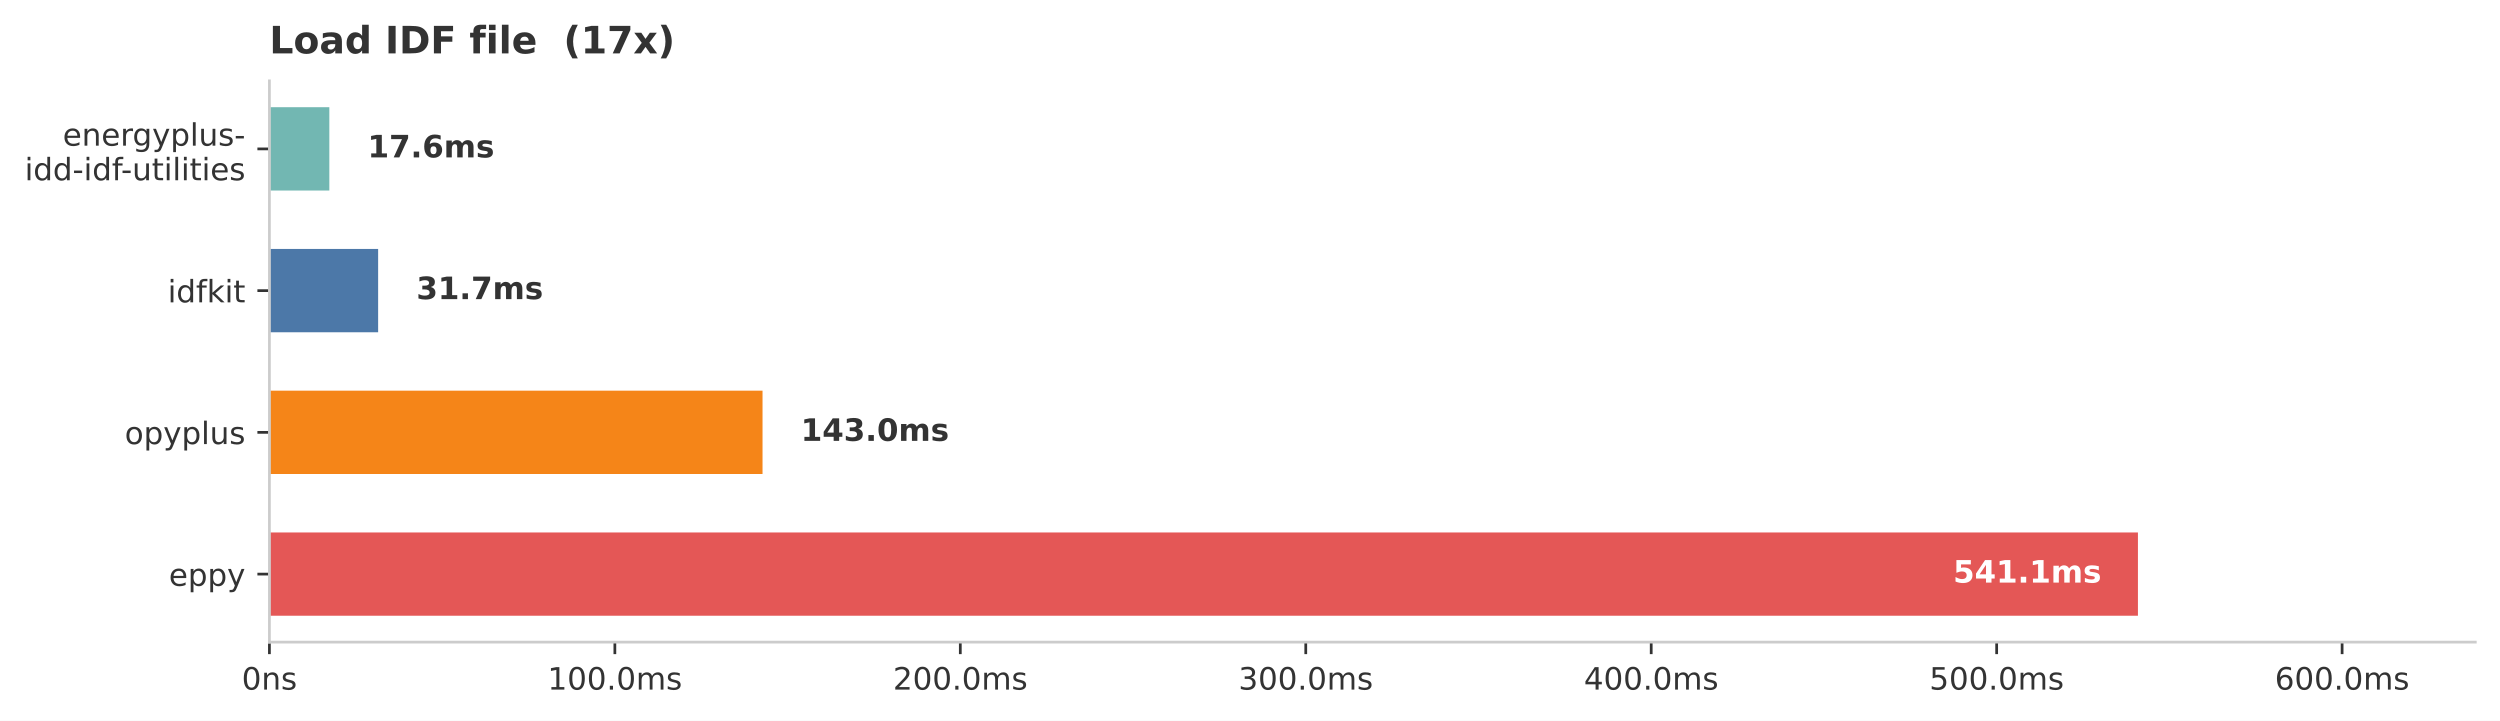
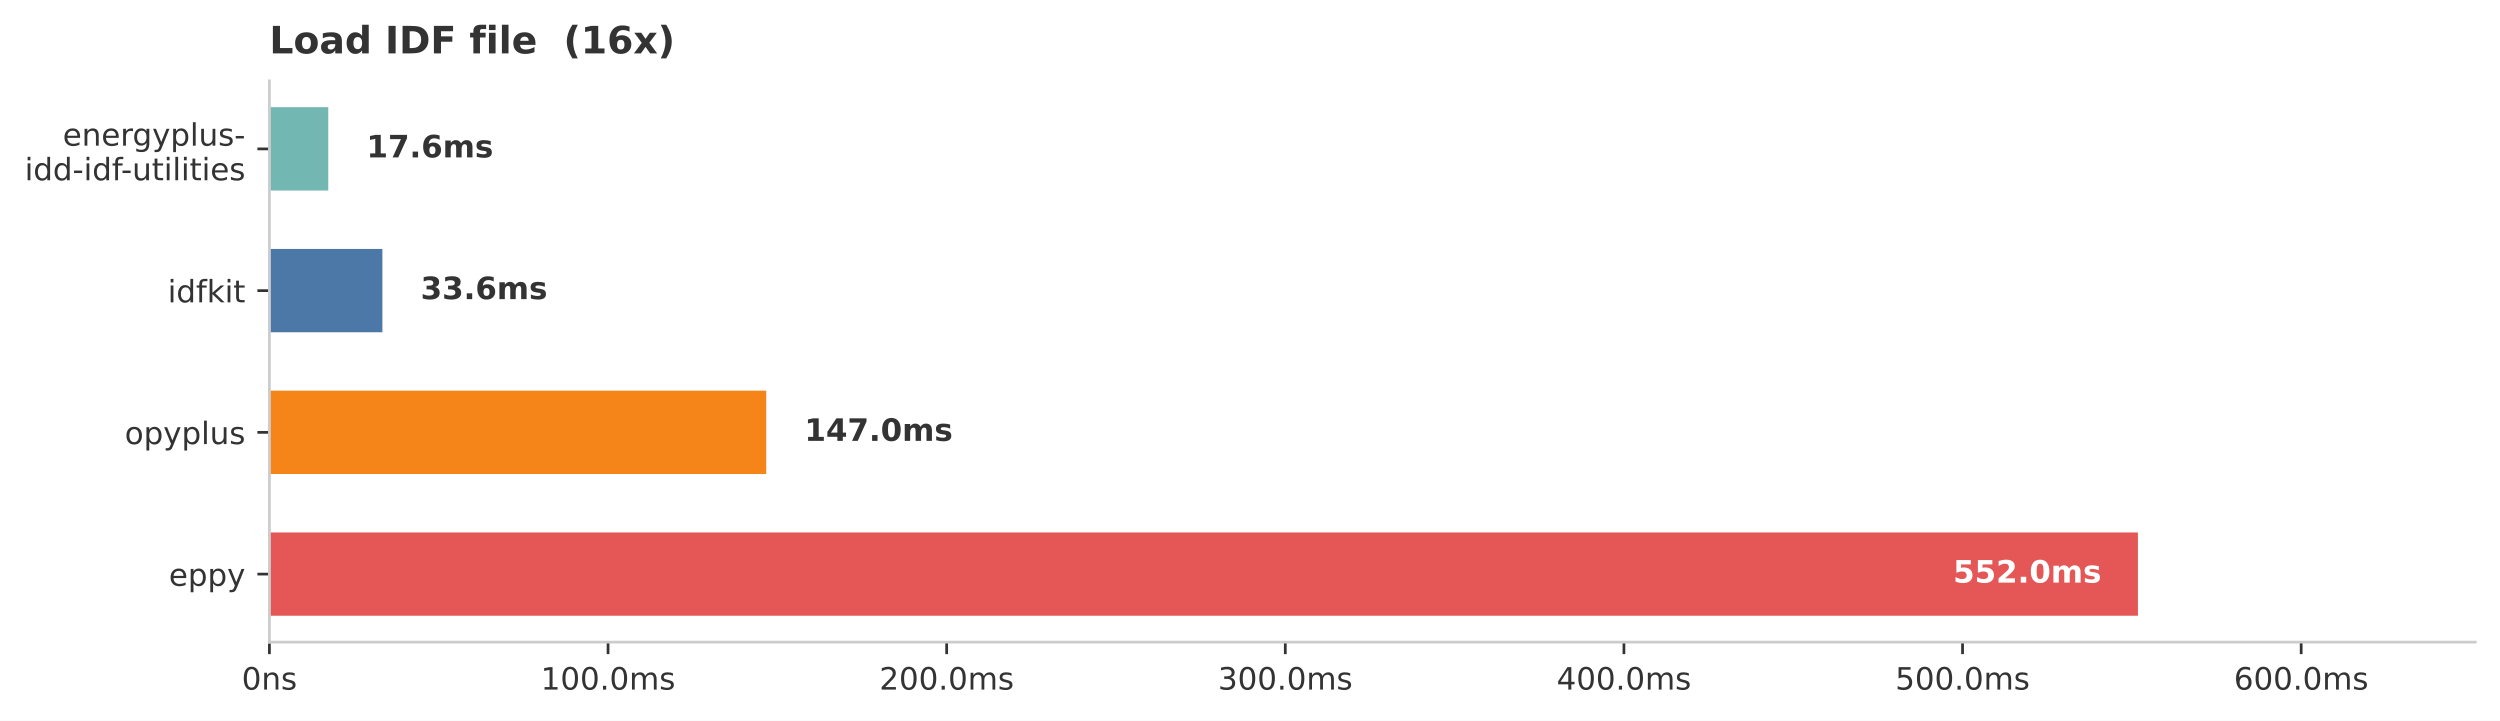
<svg xmlns="http://www.w3.org/2000/svg" xmlns:xlink="http://www.w3.org/1999/xlink" width="728.4pt" height="210pt" viewBox="0 0 728.4 210" version="1.1">
  <defs>
    <style type="text/css">*{stroke-linejoin: round; stroke-linecap: butt}</style>
  </defs>
  <g id="figure_1">
    <g id="patch_1">
      <path d="M 0 210 L 728.4 210 L 728.4 -0 L 0 -0 z " style="fill: #ffffff" />
    </g>
    <g id="axes_1">
      <g id="patch_2">
        <path d="M 78.497 187.089 L 721.2 187.089 L 721.2 23.558 L 78.497 23.558 z " style="fill: #ffffff" />
      </g>
      <g id="patch_3">
-         <path d="M 78.497 30.992 L 96.206 30.992 L 96.206 55.769 L 78.497 55.769 z " clip-path="url(#p7027cb3f2c)" style="fill: #72b7b2; stroke: #ffffff; stroke-width: 0.5; stroke-linejoin: miter" />
+         <path d="M 78.497 30.992 L 95.894 30.992 L 95.894 55.769 L 78.497 55.769 z " clip-path="url(#p4fa2183782)" style="fill: #72b7b2; stroke: #ffffff; stroke-width: 0.5; stroke-linejoin: miter" />
      </g>
      <g id="patch_4">
-         <path d="M 78.497 72.287 L 110.424 72.287 L 110.424 97.065 L 78.497 97.065 z " clip-path="url(#p7027cb3f2c)" style="fill: #4c78a8; stroke: #ffffff; stroke-width: 0.5; stroke-linejoin: miter" />
+         <path d="M 78.497 72.287 L 111.663 72.287 L 111.663 97.065 L 78.497 97.065 z " clip-path="url(#p4fa2183782)" style="fill: #4c78a8; stroke: #ffffff; stroke-width: 0.5; stroke-linejoin: miter" />
      </g>
      <g id="patch_5">
-         <path d="M 78.497 113.583 L 222.423 113.583 L 222.423 138.36 L 78.497 138.36 z " clip-path="url(#p7027cb3f2c)" style="fill: #f58518; stroke: #ffffff; stroke-width: 0.5; stroke-linejoin: miter" />
+         <path d="M 78.497 113.583 L 223.497 113.583 L 223.497 138.36 L 78.497 138.36 z " clip-path="url(#p4fa2183782)" style="fill: #f58518; stroke: #ffffff; stroke-width: 0.5; stroke-linejoin: miter" />
      </g>
      <g id="patch_6">
-         <path d="M 78.497 154.879 L 623.16 154.879 L 623.16 179.656 L 78.497 179.656 z " clip-path="url(#p7027cb3f2c)" style="fill: #e45756; stroke: #ffffff; stroke-width: 0.5; stroke-linejoin: miter" />
+         <path d="M 78.497 154.879 L 623.16 154.879 L 623.16 179.656 L 78.497 179.656 z " clip-path="url(#p4fa2183782)" style="fill: #e45756; stroke: #ffffff; stroke-width: 0.5; stroke-linejoin: miter" />
      </g>
      <g id="matplotlib.axis_1">
        <g id="xtick_1">
          <g id="line2d_1">
            <defs>
-               <path id="m8c13ee6f30" d="M 0 0 L 0 3.5 " style="stroke: #333333; stroke-width: 0.8" />
+               <path id="m5086385031" d="M 0 0 L 0 3.5 " style="stroke: #333333; stroke-width: 0.8" />
            </defs>
            <g>
-               <use xlink:href="#m8c13ee6f30" x="78.497" y="187.089" style="fill: #333333; stroke: #333333; stroke-width: 0.8" />
+               <use xlink:href="#m5086385031" x="78.497" y="187.089" style="fill: #333333; stroke: #333333; stroke-width: 0.8" />
            </g>
          </g>
          <g id="text_1">
            <g style="fill: #333333" transform="translate(70.43734 200.9278) scale(0.09 -0.09)">
              <defs>
                <path id="DejaVuSans-30" d="M 2034 4250 Q 1547 4250 1301 3770 Q 1056 3291 1056 2328 Q 1056 1369 1301 889 Q 1547 409 2034 409 Q 2525 409 2770 889 Q 3016 1369 3016 2328 Q 3016 3291 2770 3770 Q 2525 4250 2034 4250 z M 2034 4750 Q 2819 4750 3233 4129 Q 3647 3509 3647 2328 Q 3647 1150 3233 529 Q 2819 -91 2034 -91 Q 1250 -91 836 529 Q 422 1150 422 2328 Q 422 3509 836 4129 Q 1250 4750 2034 4750 z " transform="scale(0.015625)" />
                <path id="DejaVuSans-6e" d="M 3513 2113 L 3513 0 L 2938 0 L 2938 2094 Q 2938 2591 2744 2837 Q 2550 3084 2163 3084 Q 1697 3084 1428 2787 Q 1159 2491 1159 1978 L 1159 0 L 581 0 L 581 3500 L 1159 3500 L 1159 2956 Q 1366 3272 1645 3428 Q 1925 3584 2291 3584 Q 2894 3584 3203 3211 Q 3513 2838 3513 2113 z " transform="scale(0.015625)" />
                <path id="DejaVuSans-73" d="M 2834 3397 L 2834 2853 Q 2591 2978 2328 3040 Q 2066 3103 1784 3103 Q 1356 3103 1142 2972 Q 928 2841 928 2578 Q 928 2378 1081 2264 Q 1234 2150 1697 2047 L 1894 2003 Q 2506 1872 2764 1633 Q 3022 1394 3022 966 Q 3022 478 2636 193 Q 2250 -91 1575 -91 Q 1294 -91 989 -36 Q 684 19 347 128 L 347 722 Q 666 556 975 473 Q 1284 391 1588 391 Q 1994 391 2212 530 Q 2431 669 2431 922 Q 2431 1156 2273 1281 Q 2116 1406 1581 1522 L 1381 1569 Q 847 1681 609 1914 Q 372 2147 372 2553 Q 372 3047 722 3315 Q 1072 3584 1716 3584 Q 2034 3584 2315 3537 Q 2597 3491 2834 3397 z " transform="scale(0.015625)" />
              </defs>
              <use xlink:href="#DejaVuSans-30" />
              <use xlink:href="#DejaVuSans-6e" transform="translate(63.62305 0)" />
              <use xlink:href="#DejaVuSans-73" transform="translate(127.002 0)" />
            </g>
          </g>
        </g>
        <g id="xtick_2">
          <g id="line2d_2">
            <g>
-               <use xlink:href="#m8c13ee6f30" x="179.146" y="187.089" style="fill: #333333; stroke: #333333; stroke-width: 0.8" />
+               <use xlink:href="#m5086385031" x="177.159" y="187.089" style="fill: #333333; stroke: #333333; stroke-width: 0.8" />
            </g>
          </g>
          <g id="text_2">
-             <g style="fill: #333333" transform="translate(159.5363 200.9278) scale(0.09 -0.09)">
+             <g style="fill: #333333" transform="translate(157.5487 200.9278) scale(0.09 -0.09)">
              <defs>
                <path id="DejaVuSans-31" d="M 794 531 L 1825 531 L 1825 4091 L 703 3866 L 703 4441 L 1819 4666 L 2450 4666 L 2450 531 L 3481 531 L 3481 0 L 794 0 L 794 531 z " transform="scale(0.015625)" />
                <path id="DejaVuSans-2e" d="M 684 794 L 1344 794 L 1344 0 L 684 0 L 684 794 z " transform="scale(0.015625)" />
                <path id="DejaVuSans-6d" d="M 3328 2828 Q 3544 3216 3844 3400 Q 4144 3584 4550 3584 Q 5097 3584 5394 3201 Q 5691 2819 5691 2113 L 5691 0 L 5113 0 L 5113 2094 Q 5113 2597 4934 2840 Q 4756 3084 4391 3084 Q 3944 3084 3684 2787 Q 3425 2491 3425 1978 L 3425 0 L 2847 0 L 2847 2094 Q 2847 2600 2669 2842 Q 2491 3084 2119 3084 Q 1678 3084 1418 2786 Q 1159 2488 1159 1978 L 1159 0 L 581 0 L 581 3500 L 1159 3500 L 1159 2956 Q 1356 3278 1631 3431 Q 1906 3584 2284 3584 Q 2666 3584 2933 3390 Q 3200 3197 3328 2828 z " transform="scale(0.015625)" />
              </defs>
              <use xlink:href="#DejaVuSans-31" />
              <use xlink:href="#DejaVuSans-30" transform="translate(63.62305 0)" />
              <use xlink:href="#DejaVuSans-30" transform="translate(127.2461 0)" />
              <use xlink:href="#DejaVuSans-2e" transform="translate(190.8691 0)" />
              <use xlink:href="#DejaVuSans-30" transform="translate(222.6562 0)" />
              <use xlink:href="#DejaVuSans-6d" transform="translate(286.2793 0)" />
              <use xlink:href="#DejaVuSans-73" transform="translate(383.6914 0)" />
            </g>
          </g>
        </g>
        <g id="xtick_3">
          <g id="line2d_3">
            <g>
-               <use xlink:href="#m8c13ee6f30" x="279.796" y="187.089" style="fill: #333333; stroke: #333333; stroke-width: 0.8" />
+               <use xlink:href="#m5086385031" x="275.821" y="187.089" style="fill: #333333; stroke: #333333; stroke-width: 0.8" />
            </g>
          </g>
          <g id="text_3">
-             <g style="fill: #333333" transform="translate(260.1863 200.9278) scale(0.09 -0.09)">
+             <g style="fill: #333333" transform="translate(256.2109 200.9278) scale(0.09 -0.09)">
              <defs>
                <path id="DejaVuSans-32" d="M 1228 531 L 3431 531 L 3431 0 L 469 0 L 469 531 Q 828 903 1448 1529 Q 2069 2156 2228 2338 Q 2531 2678 2651 2914 Q 2772 3150 2772 3378 Q 2772 3750 2511 3984 Q 2250 4219 1831 4219 Q 1534 4219 1204 4116 Q 875 4013 500 3803 L 500 4441 Q 881 4594 1212 4672 Q 1544 4750 1819 4750 Q 2544 4750 2975 4387 Q 3406 4025 3406 3419 Q 3406 3131 3298 2873 Q 3191 2616 2906 2266 Q 2828 2175 2409 1742 Q 1991 1309 1228 531 z " transform="scale(0.015625)" />
              </defs>
              <use xlink:href="#DejaVuSans-32" />
              <use xlink:href="#DejaVuSans-30" transform="translate(63.62305 0)" />
              <use xlink:href="#DejaVuSans-30" transform="translate(127.2461 0)" />
              <use xlink:href="#DejaVuSans-2e" transform="translate(190.8691 0)" />
              <use xlink:href="#DejaVuSans-30" transform="translate(222.6562 0)" />
              <use xlink:href="#DejaVuSans-6d" transform="translate(286.2793 0)" />
              <use xlink:href="#DejaVuSans-73" transform="translate(383.6914 0)" />
            </g>
          </g>
        </g>
        <g id="xtick_4">
          <g id="line2d_4">
            <g>
-               <use xlink:href="#m8c13ee6f30" x="380.446" y="187.089" style="fill: #333333; stroke: #333333; stroke-width: 0.8" />
+               <use xlink:href="#m5086385031" x="374.483" y="187.089" style="fill: #333333; stroke: #333333; stroke-width: 0.8" />
            </g>
          </g>
          <g id="text_4">
-             <g style="fill: #333333" transform="translate(360.8362 200.9278) scale(0.09 -0.09)">
+             <g style="fill: #333333" transform="translate(354.8732 200.9278) scale(0.09 -0.09)">
              <defs>
                <path id="DejaVuSans-33" d="M 2597 2516 Q 3050 2419 3304 2112 Q 3559 1806 3559 1356 Q 3559 666 3084 287 Q 2609 -91 1734 -91 Q 1441 -91 1130 -33 Q 819 25 488 141 L 488 750 Q 750 597 1062 519 Q 1375 441 1716 441 Q 2309 441 2620 675 Q 2931 909 2931 1356 Q 2931 1769 2642 2001 Q 2353 2234 1838 2234 L 1294 2234 L 1294 2753 L 1863 2753 Q 2328 2753 2575 2939 Q 2822 3125 2822 3475 Q 2822 3834 2567 4026 Q 2313 4219 1838 4219 Q 1578 4219 1281 4162 Q 984 4106 628 3988 L 628 4550 Q 988 4650 1302 4700 Q 1616 4750 1894 4750 Q 2613 4750 3031 4423 Q 3450 4097 3450 3541 Q 3450 3153 3228 2886 Q 3006 2619 2597 2516 z " transform="scale(0.015625)" />
              </defs>
              <use xlink:href="#DejaVuSans-33" />
              <use xlink:href="#DejaVuSans-30" transform="translate(63.62305 0)" />
              <use xlink:href="#DejaVuSans-30" transform="translate(127.2461 0)" />
              <use xlink:href="#DejaVuSans-2e" transform="translate(190.8691 0)" />
              <use xlink:href="#DejaVuSans-30" transform="translate(222.6562 0)" />
              <use xlink:href="#DejaVuSans-6d" transform="translate(286.2793 0)" />
              <use xlink:href="#DejaVuSans-73" transform="translate(383.6914 0)" />
            </g>
          </g>
        </g>
        <g id="xtick_5">
          <g id="line2d_5">
            <g>
-               <use xlink:href="#m8c13ee6f30" x="481.096" y="187.089" style="fill: #333333; stroke: #333333; stroke-width: 0.8" />
+               <use xlink:href="#m5086385031" x="473.146" y="187.089" style="fill: #333333; stroke: #333333; stroke-width: 0.8" />
            </g>
          </g>
          <g id="text_5">
-             <g style="fill: #333333" transform="translate(461.4861 200.9278) scale(0.09 -0.09)">
+             <g style="fill: #333333" transform="translate(453.5355 200.9278) scale(0.09 -0.09)">
              <defs>
                <path id="DejaVuSans-34" d="M 2419 4116 L 825 1625 L 2419 1625 L 2419 4116 z M 2253 4666 L 3047 4666 L 3047 1625 L 3713 1625 L 3713 1100 L 3047 1100 L 3047 0 L 2419 0 L 2419 1100 L 313 1100 L 313 1709 L 2253 4666 z " transform="scale(0.015625)" />
              </defs>
              <use xlink:href="#DejaVuSans-34" />
              <use xlink:href="#DejaVuSans-30" transform="translate(63.62305 0)" />
              <use xlink:href="#DejaVuSans-30" transform="translate(127.2461 0)" />
              <use xlink:href="#DejaVuSans-2e" transform="translate(190.8691 0)" />
              <use xlink:href="#DejaVuSans-30" transform="translate(222.6562 0)" />
              <use xlink:href="#DejaVuSans-6d" transform="translate(286.2793 0)" />
              <use xlink:href="#DejaVuSans-73" transform="translate(383.6914 0)" />
            </g>
          </g>
        </g>
        <g id="xtick_6">
          <g id="line2d_6">
            <g>
-               <use xlink:href="#m8c13ee6f30" x="581.746" y="187.089" style="fill: #333333; stroke: #333333; stroke-width: 0.8" />
+               <use xlink:href="#m5086385031" x="571.808" y="187.089" style="fill: #333333; stroke: #333333; stroke-width: 0.8" />
            </g>
          </g>
          <g id="text_6">
-             <g style="fill: #333333" transform="translate(562.136 200.9278) scale(0.09 -0.09)">
+             <g style="fill: #333333" transform="translate(552.1977 200.9278) scale(0.09 -0.09)">
              <defs>
                <path id="DejaVuSans-35" d="M 691 4666 L 3169 4666 L 3169 4134 L 1269 4134 L 1269 2991 Q 1406 3038 1543 3061 Q 1681 3084 1819 3084 Q 2600 3084 3056 2656 Q 3513 2228 3513 1497 Q 3513 744 3044 326 Q 2575 -91 1722 -91 Q 1428 -91 1123 -41 Q 819 9 494 109 L 494 744 Q 775 591 1075 516 Q 1375 441 1709 441 Q 2250 441 2565 725 Q 2881 1009 2881 1497 Q 2881 1984 2565 2268 Q 2250 2553 1709 2553 Q 1456 2553 1204 2497 Q 953 2441 691 2322 L 691 4666 z " transform="scale(0.015625)" />
              </defs>
              <use xlink:href="#DejaVuSans-35" />
              <use xlink:href="#DejaVuSans-30" transform="translate(63.62305 0)" />
              <use xlink:href="#DejaVuSans-30" transform="translate(127.2461 0)" />
              <use xlink:href="#DejaVuSans-2e" transform="translate(190.8691 0)" />
              <use xlink:href="#DejaVuSans-30" transform="translate(222.6562 0)" />
              <use xlink:href="#DejaVuSans-6d" transform="translate(286.2793 0)" />
              <use xlink:href="#DejaVuSans-73" transform="translate(383.6914 0)" />
            </g>
          </g>
        </g>
        <g id="xtick_7">
          <g id="line2d_7">
            <g>
-               <use xlink:href="#m8c13ee6f30" x="682.396" y="187.089" style="fill: #333333; stroke: #333333; stroke-width: 0.8" />
+               <use xlink:href="#m5086385031" x="670.47" y="187.089" style="fill: #333333; stroke: #333333; stroke-width: 0.8" />
            </g>
          </g>
          <g id="text_7">
-             <g style="fill: #333333" transform="translate(662.786 200.9278) scale(0.09 -0.09)">
+             <g style="fill: #333333" transform="translate(650.86 200.9278) scale(0.09 -0.09)">
              <defs>
                <path id="DejaVuSans-36" d="M 2113 2584 Q 1688 2584 1439 2293 Q 1191 2003 1191 1497 Q 1191 994 1439 701 Q 1688 409 2113 409 Q 2538 409 2786 701 Q 3034 994 3034 1497 Q 3034 2003 2786 2293 Q 2538 2584 2113 2584 z M 3366 4563 L 3366 3988 Q 3128 4100 2886 4159 Q 2644 4219 2406 4219 Q 1781 4219 1451 3797 Q 1122 3375 1075 2522 Q 1259 2794 1537 2939 Q 1816 3084 2150 3084 Q 2853 3084 3261 2657 Q 3669 2231 3669 1497 Q 3669 778 3244 343 Q 2819 -91 2113 -91 Q 1303 -91 875 529 Q 447 1150 447 2328 Q 447 3434 972 4092 Q 1497 4750 2381 4750 Q 2619 4750 2861 4703 Q 3103 4656 3366 4563 z " transform="scale(0.015625)" />
              </defs>
              <use xlink:href="#DejaVuSans-36" />
              <use xlink:href="#DejaVuSans-30" transform="translate(63.62305 0)" />
              <use xlink:href="#DejaVuSans-30" transform="translate(127.2461 0)" />
              <use xlink:href="#DejaVuSans-2e" transform="translate(190.8691 0)" />
              <use xlink:href="#DejaVuSans-30" transform="translate(222.6562 0)" />
              <use xlink:href="#DejaVuSans-6d" transform="translate(286.2793 0)" />
              <use xlink:href="#DejaVuSans-73" transform="translate(383.6914 0)" />
            </g>
          </g>
        </g>
      </g>
      <g id="matplotlib.axis_2">
        <g id="ytick_1">
          <g id="line2d_8">
            <defs>
-               <path id="m3026ab1dee" d="M 0 0 L -3.5 0 " style="stroke: #333333; stroke-width: 0.8" />
+               <path id="me59f362c10" d="M 0 0 L -3.5 0 " style="stroke: #333333; stroke-width: 0.8" />
            </defs>
            <g>
-               <use xlink:href="#m3026ab1dee" x="78.497" y="43.38" style="fill: #333333; stroke: #333333; stroke-width: 0.8" />
+               <use xlink:href="#me59f362c10" x="78.497" y="43.38" style="fill: #333333; stroke: #333333; stroke-width: 0.8" />
            </g>
          </g>
          <g id="text_8">
            <g style="fill: #333333" transform="translate(18.28125 42.44435) scale(0.09 -0.09)">
              <defs>
                <path id="DejaVuSans-65" d="M 3597 1894 L 3597 1613 L 953 1613 Q 991 1019 1311 708 Q 1631 397 2203 397 Q 2534 397 2845 478 Q 3156 559 3463 722 L 3463 178 Q 3153 47 2828 -22 Q 2503 -91 2169 -91 Q 1331 -91 842 396 Q 353 884 353 1716 Q 353 2575 817 3079 Q 1281 3584 2069 3584 Q 2775 3584 3186 3129 Q 3597 2675 3597 1894 z M 3022 2063 Q 3016 2534 2758 2815 Q 2500 3097 2075 3097 Q 1594 3097 1305 2825 Q 1016 2553 972 2059 L 3022 2063 z " transform="scale(0.015625)" />
                <path id="DejaVuSans-72" d="M 2631 2963 Q 2534 3019 2420 3045 Q 2306 3072 2169 3072 Q 1681 3072 1420 2755 Q 1159 2438 1159 1844 L 1159 0 L 581 0 L 581 3500 L 1159 3500 L 1159 2956 Q 1341 3275 1631 3429 Q 1922 3584 2338 3584 Q 2397 3584 2469 3576 Q 2541 3569 2628 3553 L 2631 2963 z " transform="scale(0.015625)" />
                <path id="DejaVuSans-67" d="M 2906 1791 Q 2906 2416 2648 2759 Q 2391 3103 1925 3103 Q 1463 3103 1205 2759 Q 947 2416 947 1791 Q 947 1169 1205 825 Q 1463 481 1925 481 Q 2391 481 2648 825 Q 2906 1169 2906 1791 z M 3481 434 Q 3481 -459 3084 -895 Q 2688 -1331 1869 -1331 Q 1566 -1331 1297 -1286 Q 1028 -1241 775 -1147 L 775 -588 Q 1028 -725 1275 -790 Q 1522 -856 1778 -856 Q 2344 -856 2625 -561 Q 2906 -266 2906 331 L 2906 616 Q 2728 306 2450 153 Q 2172 0 1784 0 Q 1141 0 747 490 Q 353 981 353 1791 Q 353 2603 747 3093 Q 1141 3584 1784 3584 Q 2172 3584 2450 3431 Q 2728 3278 2906 2969 L 2906 3500 L 3481 3500 L 3481 434 z " transform="scale(0.015625)" />
                <path id="DejaVuSans-79" d="M 2059 -325 Q 1816 -950 1584 -1140 Q 1353 -1331 966 -1331 L 506 -1331 L 506 -850 L 844 -850 Q 1081 -850 1212 -737 Q 1344 -625 1503 -206 L 1606 56 L 191 3500 L 800 3500 L 1894 763 L 2988 3500 L 3597 3500 L 2059 -325 z " transform="scale(0.015625)" />
                <path id="DejaVuSans-70" d="M 1159 525 L 1159 -1331 L 581 -1331 L 581 3500 L 1159 3500 L 1159 2969 Q 1341 3281 1617 3432 Q 1894 3584 2278 3584 Q 2916 3584 3314 3078 Q 3713 2572 3713 1747 Q 3713 922 3314 415 Q 2916 -91 2278 -91 Q 1894 -91 1617 61 Q 1341 213 1159 525 z M 3116 1747 Q 3116 2381 2855 2742 Q 2594 3103 2138 3103 Q 1681 3103 1420 2742 Q 1159 2381 1159 1747 Q 1159 1113 1420 752 Q 1681 391 2138 391 Q 2594 391 2855 752 Q 3116 1113 3116 1747 z " transform="scale(0.015625)" />
                <path id="DejaVuSans-6c" d="M 603 4863 L 1178 4863 L 1178 0 L 603 0 L 603 4863 z " transform="scale(0.015625)" />
                <path id="DejaVuSans-75" d="M 544 1381 L 544 3500 L 1119 3500 L 1119 1403 Q 1119 906 1312 657 Q 1506 409 1894 409 Q 2359 409 2629 706 Q 2900 1003 2900 1516 L 2900 3500 L 3475 3500 L 3475 0 L 2900 0 L 2900 538 Q 2691 219 2414 64 Q 2138 -91 1772 -91 Q 1169 -91 856 284 Q 544 659 544 1381 z M 1991 3584 L 1991 3584 z " transform="scale(0.015625)" />
                <path id="DejaVuSans-2d" d="M 313 2009 L 1997 2009 L 1997 1497 L 313 1497 L 313 2009 z " transform="scale(0.015625)" />
              </defs>
              <use xlink:href="#DejaVuSans-65" />
              <use xlink:href="#DejaVuSans-6e" transform="translate(61.52344 0)" />
              <use xlink:href="#DejaVuSans-65" transform="translate(124.9023 0)" />
              <use xlink:href="#DejaVuSans-72" transform="translate(186.4258 0)" />
              <use xlink:href="#DejaVuSans-67" transform="translate(225.7891 0)" />
              <use xlink:href="#DejaVuSans-79" transform="translate(289.2656 0)" />
              <use xlink:href="#DejaVuSans-70" transform="translate(348.4453 0)" />
              <use xlink:href="#DejaVuSans-6c" transform="translate(411.9219 0)" />
              <use xlink:href="#DejaVuSans-75" transform="translate(439.7051 0)" />
              <use xlink:href="#DejaVuSans-73" transform="translate(503.084 0)" />
              <use xlink:href="#DejaVuSans-2d" transform="translate(555.1836 0)" />
            </g>
            <g style="fill: #333333" transform="translate(7.2 52.52238) scale(0.09 -0.09)">
              <defs>
                <path id="DejaVuSans-69" d="M 603 3500 L 1178 3500 L 1178 0 L 603 0 L 603 3500 z M 603 4863 L 1178 4863 L 1178 4134 L 603 4134 L 603 4863 z " transform="scale(0.015625)" />
                <path id="DejaVuSans-64" d="M 2906 2969 L 2906 4863 L 3481 4863 L 3481 0 L 2906 0 L 2906 525 Q 2725 213 2448 61 Q 2172 -91 1784 -91 Q 1150 -91 751 415 Q 353 922 353 1747 Q 353 2572 751 3078 Q 1150 3584 1784 3584 Q 2172 3584 2448 3432 Q 2725 3281 2906 2969 z M 947 1747 Q 947 1113 1208 752 Q 1469 391 1925 391 Q 2381 391 2643 752 Q 2906 1113 2906 1747 Q 2906 2381 2643 2742 Q 2381 3103 1925 3103 Q 1469 3103 1208 2742 Q 947 2381 947 1747 z " transform="scale(0.015625)" />
                <path id="DejaVuSans-66" d="M 2375 4863 L 2375 4384 L 1825 4384 Q 1516 4384 1395 4259 Q 1275 4134 1275 3809 L 1275 3500 L 2222 3500 L 2222 3053 L 1275 3053 L 1275 0 L 697 0 L 697 3053 L 147 3053 L 147 3500 L 697 3500 L 697 3744 Q 697 4328 969 4595 Q 1241 4863 1831 4863 L 2375 4863 z " transform="scale(0.015625)" />
                <path id="DejaVuSans-74" d="M 1172 4494 L 1172 3500 L 2356 3500 L 2356 3053 L 1172 3053 L 1172 1153 Q 1172 725 1289 603 Q 1406 481 1766 481 L 2356 481 L 2356 0 L 1766 0 Q 1100 0 847 248 Q 594 497 594 1153 L 594 3053 L 172 3053 L 172 3500 L 594 3500 L 594 4494 L 1172 4494 z " transform="scale(0.015625)" />
              </defs>
              <use xlink:href="#DejaVuSans-69" />
              <use xlink:href="#DejaVuSans-64" transform="translate(27.7832 0)" />
              <use xlink:href="#DejaVuSans-64" transform="translate(91.25977 0)" />
              <use xlink:href="#DejaVuSans-2d" transform="translate(154.7363 0)" />
              <use xlink:href="#DejaVuSans-69" transform="translate(190.8203 0)" />
              <use xlink:href="#DejaVuSans-64" transform="translate(218.6035 0)" />
              <use xlink:href="#DejaVuSans-66" transform="translate(282.0801 0)" />
              <use xlink:href="#DejaVuSans-2d" transform="translate(311.7852 0)" />
              <use xlink:href="#DejaVuSans-75" transform="translate(347.8691 0)" />
              <use xlink:href="#DejaVuSans-74" transform="translate(411.248 0)" />
              <use xlink:href="#DejaVuSans-69" transform="translate(450.457 0)" />
              <use xlink:href="#DejaVuSans-6c" transform="translate(478.2402 0)" />
              <use xlink:href="#DejaVuSans-69" transform="translate(506.0234 0)" />
              <use xlink:href="#DejaVuSans-74" transform="translate(533.8066 0)" />
              <use xlink:href="#DejaVuSans-69" transform="translate(573.0156 0)" />
              <use xlink:href="#DejaVuSans-65" transform="translate(600.7988 0)" />
              <use xlink:href="#DejaVuSans-73" transform="translate(662.3223 0)" />
            </g>
          </g>
        </g>
        <g id="ytick_2">
          <g id="line2d_9">
            <g>
-               <use xlink:href="#m3026ab1dee" x="78.497" y="84.676" style="fill: #333333; stroke: #333333; stroke-width: 0.8" />
+               <use xlink:href="#me59f362c10" x="78.497" y="84.676" style="fill: #333333; stroke: #333333; stroke-width: 0.8" />
            </g>
          </g>
          <g id="text_9">
            <g style="fill: #333333" transform="translate(48.87422 88.0952) scale(0.09 -0.09)">
              <defs>
                <path id="DejaVuSans-6b" d="M 581 4863 L 1159 4863 L 1159 1991 L 2875 3500 L 3609 3500 L 1753 1863 L 3688 0 L 2938 0 L 1159 1709 L 1159 0 L 581 0 L 581 4863 z " transform="scale(0.015625)" />
              </defs>
              <use xlink:href="#DejaVuSans-69" />
              <use xlink:href="#DejaVuSans-64" transform="translate(27.7832 0)" />
              <use xlink:href="#DejaVuSans-66" transform="translate(91.25977 0)" />
              <use xlink:href="#DejaVuSans-6b" transform="translate(126.4648 0)" />
              <use xlink:href="#DejaVuSans-69" transform="translate(184.375 0)" />
              <use xlink:href="#DejaVuSans-74" transform="translate(212.1582 0)" />
            </g>
          </g>
        </g>
        <g id="ytick_3">
          <g id="line2d_10">
            <g>
-               <use xlink:href="#m3026ab1dee" x="78.497" y="125.972" style="fill: #333333; stroke: #333333; stroke-width: 0.8" />
+               <use xlink:href="#me59f362c10" x="78.497" y="125.972" style="fill: #333333; stroke: #333333; stroke-width: 0.8" />
            </g>
          </g>
          <g id="text_10">
            <g style="fill: #333333" transform="translate(36.34313 129.3909) scale(0.09 -0.09)">
              <defs>
                <path id="DejaVuSans-6f" d="M 1959 3097 Q 1497 3097 1228 2736 Q 959 2375 959 1747 Q 959 1119 1226 758 Q 1494 397 1959 397 Q 2419 397 2687 759 Q 2956 1122 2956 1747 Q 2956 2369 2687 2733 Q 2419 3097 1959 3097 z M 1959 3584 Q 2709 3584 3137 3096 Q 3566 2609 3566 1747 Q 3566 888 3137 398 Q 2709 -91 1959 -91 Q 1206 -91 779 398 Q 353 888 353 1747 Q 353 2609 779 3096 Q 1206 3584 1959 3584 z " transform="scale(0.015625)" />
              </defs>
              <use xlink:href="#DejaVuSans-6f" />
              <use xlink:href="#DejaVuSans-70" transform="translate(61.18164 0)" />
              <use xlink:href="#DejaVuSans-79" transform="translate(124.6582 0)" />
              <use xlink:href="#DejaVuSans-70" transform="translate(183.8379 0)" />
              <use xlink:href="#DejaVuSans-6c" transform="translate(247.3145 0)" />
              <use xlink:href="#DejaVuSans-75" transform="translate(275.0977 0)" />
              <use xlink:href="#DejaVuSans-73" transform="translate(338.4766 0)" />
            </g>
          </g>
        </g>
        <g id="ytick_4">
          <g id="line2d_11">
            <g>
-               <use xlink:href="#m3026ab1dee" x="78.497" y="167.267" style="fill: #333333; stroke: #333333; stroke-width: 0.8" />
+               <use xlink:href="#me59f362c10" x="78.497" y="167.267" style="fill: #333333; stroke: #333333; stroke-width: 0.8" />
            </g>
          </g>
          <g id="text_11">
            <g style="fill: #333333" transform="translate(49.20469 170.6866) scale(0.09 -0.09)">
              <use xlink:href="#DejaVuSans-65" />
              <use xlink:href="#DejaVuSans-70" transform="translate(61.52344 0)" />
              <use xlink:href="#DejaVuSans-70" transform="translate(125 0)" />
              <use xlink:href="#DejaVuSans-79" transform="translate(188.4766 0)" />
            </g>
          </g>
        </g>
      </g>
      <g id="patch_7">
        <path d="M 78.497 187.089 L 78.497 23.558 " style="fill: none; stroke: #cccccc; stroke-width: 0.8; stroke-linejoin: miter; stroke-linecap: square" />
      </g>
      <g id="patch_8">
        <path d="M 78.497 187.089 L 721.2 187.089 " style="fill: none; stroke: #cccccc; stroke-width: 0.8; stroke-linejoin: miter; stroke-linecap: square" />
      </g>
      <g id="text_12">
-         <g style="fill: #333333" transform="translate(107.099 45.86365) scale(0.09 -0.09)">
+         <g style="fill: #333333" transform="translate(106.7869 45.86365) scale(0.09 -0.09)">
          <defs>
            <path id="DejaVuSans-Bold-31" d="M 750 831 L 1813 831 L 1813 3847 L 722 3622 L 722 4441 L 1806 4666 L 2950 4666 L 2950 831 L 4013 831 L 4013 0 L 750 0 L 750 831 z " transform="scale(0.015625)" />
            <path id="DejaVuSans-Bold-37" d="M 428 4666 L 3944 4666 L 3944 3988 L 2125 0 L 953 0 L 2675 3781 L 428 3781 L 428 4666 z " transform="scale(0.015625)" />
            <path id="DejaVuSans-Bold-2e" d="M 653 1209 L 1778 1209 L 1778 0 L 653 0 L 653 1209 z " transform="scale(0.015625)" />
            <path id="DejaVuSans-Bold-36" d="M 2316 2303 Q 2000 2303 1842 2098 Q 1684 1894 1684 1484 Q 1684 1075 1842 870 Q 2000 666 2316 666 Q 2634 666 2792 870 Q 2950 1075 2950 1484 Q 2950 1894 2792 2098 Q 2634 2303 2316 2303 z M 3803 4544 L 3803 3681 Q 3506 3822 3243 3889 Q 2981 3956 2731 3956 Q 2194 3956 1894 3657 Q 1594 3359 1544 2772 Q 1750 2925 1990 3001 Q 2231 3078 2516 3078 Q 3231 3078 3670 2659 Q 4109 2241 4109 1563 Q 4109 813 3618 361 Q 3128 -91 2303 -91 Q 1394 -91 895 523 Q 397 1138 397 2266 Q 397 3422 980 4083 Q 1563 4744 2578 4744 Q 2900 4744 3203 4694 Q 3506 4644 3803 4544 z " transform="scale(0.015625)" />
            <path id="DejaVuSans-Bold-6d" d="M 3781 2919 Q 3994 3244 4286 3414 Q 4578 3584 4928 3584 Q 5531 3584 5847 3212 Q 6163 2841 6163 2131 L 6163 0 L 5038 0 L 5038 1825 Q 5041 1866 5042 1909 Q 5044 1953 5044 2034 Q 5044 2406 4934 2573 Q 4825 2741 4581 2741 Q 4263 2741 4089 2478 Q 3916 2216 3909 1719 L 3909 0 L 2784 0 L 2784 1825 Q 2784 2406 2684 2573 Q 2584 2741 2328 2741 Q 2006 2741 1831 2477 Q 1656 2213 1656 1722 L 1656 0 L 531 0 L 531 3500 L 1656 3500 L 1656 2988 Q 1863 3284 2130 3434 Q 2397 3584 2719 3584 Q 3081 3584 3359 3409 Q 3638 3234 3781 2919 z " transform="scale(0.015625)" />
            <path id="DejaVuSans-Bold-73" d="M 3272 3391 L 3272 2541 Q 2913 2691 2578 2766 Q 2244 2841 1947 2841 Q 1628 2841 1473 2761 Q 1319 2681 1319 2516 Q 1319 2381 1436 2309 Q 1553 2238 1856 2203 L 2053 2175 Q 2913 2066 3209 1816 Q 3506 1566 3506 1031 Q 3506 472 3093 190 Q 2681 -91 1863 -91 Q 1516 -91 1145 -36 Q 775 19 384 128 L 384 978 Q 719 816 1070 734 Q 1422 653 1784 653 Q 2113 653 2278 743 Q 2444 834 2444 1013 Q 2444 1163 2330 1236 Q 2216 1309 1875 1350 L 1678 1375 Q 931 1469 631 1722 Q 331 1975 331 2491 Q 331 3047 712 3315 Q 1094 3584 1881 3584 Q 2191 3584 2531 3537 Q 2872 3491 3272 3391 z " transform="scale(0.015625)" />
          </defs>
          <use xlink:href="#DejaVuSans-Bold-31" />
          <use xlink:href="#DejaVuSans-Bold-37" transform="translate(69.58008 0)" />
          <use xlink:href="#DejaVuSans-Bold-2e" transform="translate(139.1602 0)" />
          <use xlink:href="#DejaVuSans-Bold-36" transform="translate(177.1484 0)" />
          <use xlink:href="#DejaVuSans-Bold-6d" transform="translate(246.7285 0)" />
          <use xlink:href="#DejaVuSans-Bold-73" transform="translate(350.9277 0)" />
        </g>
      </g>
      <g id="text_13">
-         <g style="fill: #333333" transform="translate(121.3172 87.15934) scale(0.09 -0.09)">
+         <g style="fill: #333333" transform="translate(122.5558 87.15934) scale(0.09 -0.09)">
          <defs>
            <path id="DejaVuSans-Bold-33" d="M 2981 2516 Q 3453 2394 3698 2092 Q 3944 1791 3944 1325 Q 3944 631 3412 270 Q 2881 -91 1863 -91 Q 1503 -91 1142 -33 Q 781 25 428 141 L 428 1069 Q 766 900 1098 814 Q 1431 728 1753 728 Q 2231 728 2486 893 Q 2741 1059 2741 1369 Q 2741 1688 2480 1852 Q 2219 2016 1709 2016 L 1228 2016 L 1228 2791 L 1734 2791 Q 2188 2791 2409 2933 Q 2631 3075 2631 3366 Q 2631 3634 2415 3781 Q 2200 3928 1806 3928 Q 1516 3928 1219 3862 Q 922 3797 628 3669 L 628 4550 Q 984 4650 1334 4700 Q 1684 4750 2022 4750 Q 2931 4750 3382 4451 Q 3834 4153 3834 3553 Q 3834 3144 3618 2883 Q 3403 2622 2981 2516 z " transform="scale(0.015625)" />
          </defs>
          <use xlink:href="#DejaVuSans-Bold-33" />
-           <use xlink:href="#DejaVuSans-Bold-31" transform="translate(69.58008 0)" />
+           <use xlink:href="#DejaVuSans-Bold-33" transform="translate(69.58008 0)" />
          <use xlink:href="#DejaVuSans-Bold-2e" transform="translate(139.1602 0)" />
-           <use xlink:href="#DejaVuSans-Bold-37" transform="translate(177.1484 0)" />
+           <use xlink:href="#DejaVuSans-Bold-36" transform="translate(177.1484 0)" />
          <use xlink:href="#DejaVuSans-Bold-6d" transform="translate(246.7285 0)" />
          <use xlink:href="#DejaVuSans-Bold-73" transform="translate(350.9277 0)" />
        </g>
      </g>
      <g id="text_14">
-         <g style="fill: #333333" transform="translate(233.3164 128.455) scale(0.09 -0.09)">
+         <g style="fill: #333333" transform="translate(234.3906 128.455) scale(0.09 -0.09)">
          <defs>
            <path id="DejaVuSans-Bold-34" d="M 2356 3675 L 1038 1722 L 2356 1722 L 2356 3675 z M 2156 4666 L 3494 4666 L 3494 1722 L 4159 1722 L 4159 850 L 3494 850 L 3494 0 L 2356 0 L 2356 850 L 288 850 L 288 1881 L 2156 4666 z " transform="scale(0.015625)" />
            <path id="DejaVuSans-Bold-30" d="M 2944 2338 Q 2944 3213 2780 3570 Q 2616 3928 2228 3928 Q 1841 3928 1675 3570 Q 1509 3213 1509 2338 Q 1509 1453 1675 1090 Q 1841 728 2228 728 Q 2613 728 2778 1090 Q 2944 1453 2944 2338 z M 4147 2328 Q 4147 1169 3647 539 Q 3147 -91 2228 -91 Q 1306 -91 806 539 Q 306 1169 306 2328 Q 306 3491 806 4120 Q 1306 4750 2228 4750 Q 3147 4750 3647 4120 Q 4147 3491 4147 2328 z " transform="scale(0.015625)" />
          </defs>
          <use xlink:href="#DejaVuSans-Bold-31" />
          <use xlink:href="#DejaVuSans-Bold-34" transform="translate(69.58008 0)" />
-           <use xlink:href="#DejaVuSans-Bold-33" transform="translate(139.1602 0)" />
+           <use xlink:href="#DejaVuSans-Bold-37" transform="translate(139.1602 0)" />
          <use xlink:href="#DejaVuSans-Bold-2e" transform="translate(208.7402 0)" />
          <use xlink:href="#DejaVuSans-Bold-30" transform="translate(246.7285 0)" />
          <use xlink:href="#DejaVuSans-Bold-6d" transform="translate(316.3086 0)" />
          <use xlink:href="#DejaVuSans-Bold-73" transform="translate(420.5078 0)" />
        </g>
      </g>
      <g id="text_15">
        <g style="fill: #ffffff" transform="translate(569.0654 169.7507) scale(0.09 -0.09)">
          <defs>
            <path id="DejaVuSans-Bold-35" d="M 678 4666 L 3669 4666 L 3669 3781 L 1638 3781 L 1638 3059 Q 1775 3097 1914 3117 Q 2053 3138 2203 3138 Q 3056 3138 3531 2711 Q 4006 2284 4006 1522 Q 4006 766 3489 337 Q 2972 -91 2053 -91 Q 1656 -91 1267 -14 Q 878 63 494 219 L 494 1166 Q 875 947 1217 837 Q 1559 728 1863 728 Q 2300 728 2551 942 Q 2803 1156 2803 1522 Q 2803 1891 2551 2103 Q 2300 2316 1863 2316 Q 1603 2316 1309 2248 Q 1016 2181 678 2041 L 678 4666 z " transform="scale(0.015625)" />
+             <path id="DejaVuSans-Bold-32" d="M 1844 884 L 3897 884 L 3897 0 L 506 0 L 506 884 L 2209 2388 Q 2438 2594 2547 2791 Q 2656 2988 2656 3200 Q 2656 3528 2436 3728 Q 2216 3928 1850 3928 Q 1569 3928 1234 3808 Q 900 3688 519 3450 L 519 4475 Q 925 4609 1322 4679 Q 1719 4750 2100 4750 Q 2938 4750 3402 4381 Q 3866 4013 3866 3353 Q 3866 2972 3669 2642 Q 3472 2313 2841 1759 L 1844 884 z " transform="scale(0.015625)" />
          </defs>
          <use xlink:href="#DejaVuSans-Bold-35" />
-           <use xlink:href="#DejaVuSans-Bold-34" transform="translate(69.58008 0)" />
-           <use xlink:href="#DejaVuSans-Bold-31" transform="translate(139.1602 0)" />
+           <use xlink:href="#DejaVuSans-Bold-35" transform="translate(69.58008 0)" />
+           <use xlink:href="#DejaVuSans-Bold-32" transform="translate(139.1602 0)" />
          <use xlink:href="#DejaVuSans-Bold-2e" transform="translate(208.7402 0)" />
-           <use xlink:href="#DejaVuSans-Bold-31" transform="translate(246.7285 0)" />
+           <use xlink:href="#DejaVuSans-Bold-30" transform="translate(246.7285 0)" />
          <use xlink:href="#DejaVuSans-Bold-6d" transform="translate(316.3086 0)" />
          <use xlink:href="#DejaVuSans-Bold-73" transform="translate(420.5078 0)" />
        </g>
      </g>
      <g id="text_16">
        <g style="fill: #333333" transform="translate(78.49656 15.55828) scale(0.11 -0.11)">
          <defs>
            <path id="DejaVuSans-Bold-4c" d="M 588 4666 L 1791 4666 L 1791 909 L 3903 909 L 3903 0 L 588 0 L 588 4666 z " transform="scale(0.015625)" />
            <path id="DejaVuSans-Bold-6f" d="M 2203 2784 Q 1831 2784 1636 2517 Q 1441 2250 1441 1747 Q 1441 1244 1636 976 Q 1831 709 2203 709 Q 2569 709 2762 976 Q 2956 1244 2956 1747 Q 2956 2250 2762 2517 Q 2569 2784 2203 2784 z M 2203 3584 Q 3106 3584 3614 3096 Q 4122 2609 4122 1747 Q 4122 884 3614 396 Q 3106 -91 2203 -91 Q 1297 -91 786 396 Q 275 884 275 1747 Q 275 2609 786 3096 Q 1297 3584 2203 3584 z " transform="scale(0.015625)" />
            <path id="DejaVuSans-Bold-61" d="M 2106 1575 Q 1756 1575 1579 1456 Q 1403 1338 1403 1106 Q 1403 894 1545 773 Q 1688 653 1941 653 Q 2256 653 2472 879 Q 2688 1106 2688 1447 L 2688 1575 L 2106 1575 z M 3816 1997 L 3816 0 L 2688 0 L 2688 519 Q 2463 200 2181 54 Q 1900 -91 1497 -91 Q 953 -91 614 226 Q 275 544 275 1050 Q 275 1666 698 1953 Q 1122 2241 2028 2241 L 2688 2241 L 2688 2328 Q 2688 2594 2478 2717 Q 2269 2841 1825 2841 Q 1466 2841 1156 2769 Q 847 2697 581 2553 L 581 3406 Q 941 3494 1303 3539 Q 1666 3584 2028 3584 Q 2975 3584 3395 3211 Q 3816 2838 3816 1997 z " transform="scale(0.015625)" />
            <path id="DejaVuSans-Bold-64" d="M 2919 2988 L 2919 4863 L 4044 4863 L 4044 0 L 2919 0 L 2919 506 Q 2688 197 2409 53 Q 2131 -91 1766 -91 Q 1119 -91 703 423 Q 288 938 288 1747 Q 288 2556 703 3070 Q 1119 3584 1766 3584 Q 2128 3584 2408 3439 Q 2688 3294 2919 2988 z M 2181 722 Q 2541 722 2730 984 Q 2919 1247 2919 1747 Q 2919 2247 2730 2509 Q 2541 2772 2181 2772 Q 1825 2772 1636 2509 Q 1447 2247 1447 1747 Q 1447 1247 1636 984 Q 1825 722 2181 722 z " transform="scale(0.015625)" />
            <path id="DejaVuSans-Bold-20" transform="scale(0.015625)" />
            <path id="DejaVuSans-Bold-49" d="M 588 4666 L 1791 4666 L 1791 0 L 588 0 L 588 4666 z " transform="scale(0.015625)" />
            <path id="DejaVuSans-Bold-44" d="M 1791 3756 L 1791 909 L 2222 909 Q 2959 909 3348 1275 Q 3738 1641 3738 2338 Q 3738 3031 3350 3393 Q 2963 3756 2222 3756 L 1791 3756 z M 588 4666 L 1856 4666 Q 2919 4666 3439 4514 Q 3959 4363 4331 4000 Q 4659 3684 4818 3271 Q 4978 2859 4978 2338 Q 4978 1809 4818 1395 Q 4659 981 4331 666 Q 3956 303 3431 151 Q 2906 0 1856 0 L 588 0 L 588 4666 z " transform="scale(0.015625)" />
            <path id="DejaVuSans-Bold-46" d="M 588 4666 L 3834 4666 L 3834 3756 L 1791 3756 L 1791 2888 L 3713 2888 L 3713 1978 L 1791 1978 L 1791 0 L 588 0 L 588 4666 z " transform="scale(0.015625)" />
            <path id="DejaVuSans-Bold-66" d="M 2841 4863 L 2841 4128 L 2222 4128 Q 1984 4128 1890 4042 Q 1797 3956 1797 3744 L 1797 3500 L 2753 3500 L 2753 2700 L 1797 2700 L 1797 0 L 678 0 L 678 2700 L 122 2700 L 122 3500 L 678 3500 L 678 3744 Q 678 4316 997 4589 Q 1316 4863 1984 4863 L 2841 4863 z " transform="scale(0.015625)" />
            <path id="DejaVuSans-Bold-69" d="M 538 3500 L 1656 3500 L 1656 0 L 538 0 L 538 3500 z M 538 4863 L 1656 4863 L 1656 3950 L 538 3950 L 538 4863 z " transform="scale(0.015625)" />
            <path id="DejaVuSans-Bold-6c" d="M 538 4863 L 1656 4863 L 1656 0 L 538 0 L 538 4863 z " transform="scale(0.015625)" />
            <path id="DejaVuSans-Bold-65" d="M 4031 1759 L 4031 1441 L 1416 1441 Q 1456 1047 1700 850 Q 1944 653 2381 653 Q 2734 653 3104 758 Q 3475 863 3866 1075 L 3866 213 Q 3469 63 3072 -14 Q 2675 -91 2278 -91 Q 1328 -91 801 392 Q 275 875 275 1747 Q 275 2603 792 3093 Q 1309 3584 2216 3584 Q 3041 3584 3536 3087 Q 4031 2591 4031 1759 z M 2881 2131 Q 2881 2450 2695 2645 Q 2509 2841 2209 2841 Q 1884 2841 1681 2658 Q 1478 2475 1428 2131 L 2881 2131 z " transform="scale(0.015625)" />
            <path id="DejaVuSans-Bold-28" d="M 2413 -844 L 1484 -844 Q 1006 -72 778 623 Q 550 1319 550 2003 Q 550 2688 779 3389 Q 1009 4091 1484 4856 L 2413 4856 Q 2013 4116 1813 3408 Q 1613 2700 1613 2009 Q 1613 1319 1811 609 Q 2009 -100 2413 -844 z " transform="scale(0.015625)" />
            <path id="DejaVuSans-Bold-78" d="M 1422 1791 L 159 3500 L 1344 3500 L 2059 2463 L 2784 3500 L 3969 3500 L 2706 1797 L 4031 0 L 2847 0 L 2059 1106 L 1281 0 L 97 0 L 1422 1791 z " transform="scale(0.015625)" />
            <path id="DejaVuSans-Bold-29" d="M 513 -844 Q 913 -100 1113 609 Q 1313 1319 1313 2009 Q 1313 2700 1113 3408 Q 913 4116 513 4856 L 1441 4856 Q 1916 4091 2145 3389 Q 2375 2688 2375 2003 Q 2375 1319 2147 623 Q 1919 -72 1441 -844 L 513 -844 z " transform="scale(0.015625)" />
          </defs>
          <use xlink:href="#DejaVuSans-Bold-4c" />
          <use xlink:href="#DejaVuSans-Bold-6f" transform="translate(63.7207 0)" />
          <use xlink:href="#DejaVuSans-Bold-61" transform="translate(132.4219 0)" />
          <use xlink:href="#DejaVuSans-Bold-64" transform="translate(199.9023 0)" />
          <use xlink:href="#DejaVuSans-Bold-20" transform="translate(271.4844 0)" />
          <use xlink:href="#DejaVuSans-Bold-49" transform="translate(306.2988 0)" />
          <use xlink:href="#DejaVuSans-Bold-44" transform="translate(343.5059 0)" />
          <use xlink:href="#DejaVuSans-Bold-46" transform="translate(426.5137 0)" />
          <use xlink:href="#DejaVuSans-Bold-20" transform="translate(494.8242 0)" />
          <use xlink:href="#DejaVuSans-Bold-66" transform="translate(529.6387 0)" />
          <use xlink:href="#DejaVuSans-Bold-69" transform="translate(573.1445 0)" />
          <use xlink:href="#DejaVuSans-Bold-6c" transform="translate(607.4219 0)" />
          <use xlink:href="#DejaVuSans-Bold-65" transform="translate(641.6992 0)" />
          <use xlink:href="#DejaVuSans-Bold-20" transform="translate(709.5215 0)" />
          <use xlink:href="#DejaVuSans-Bold-20" transform="translate(744.3359 0)" />
          <use xlink:href="#DejaVuSans-Bold-28" transform="translate(779.1504 0)" />
          <use xlink:href="#DejaVuSans-Bold-31" transform="translate(824.8535 0)" />
-           <use xlink:href="#DejaVuSans-Bold-37" transform="translate(894.4336 0)" />
+           <use xlink:href="#DejaVuSans-Bold-36" transform="translate(894.4336 0)" />
          <use xlink:href="#DejaVuSans-Bold-78" transform="translate(964.0137 0)" />
          <use xlink:href="#DejaVuSans-Bold-29" transform="translate(1028.516 0)" />
        </g>
      </g>
    </g>
  </g>
  <defs>
-     <clipPath id="p7027cb3f2c">
+     <clipPath id="p4fa2183782">
      <rect x="78.497" y="23.558" width="642.703" height="163.531" />
    </clipPath>
  </defs>
</svg>
